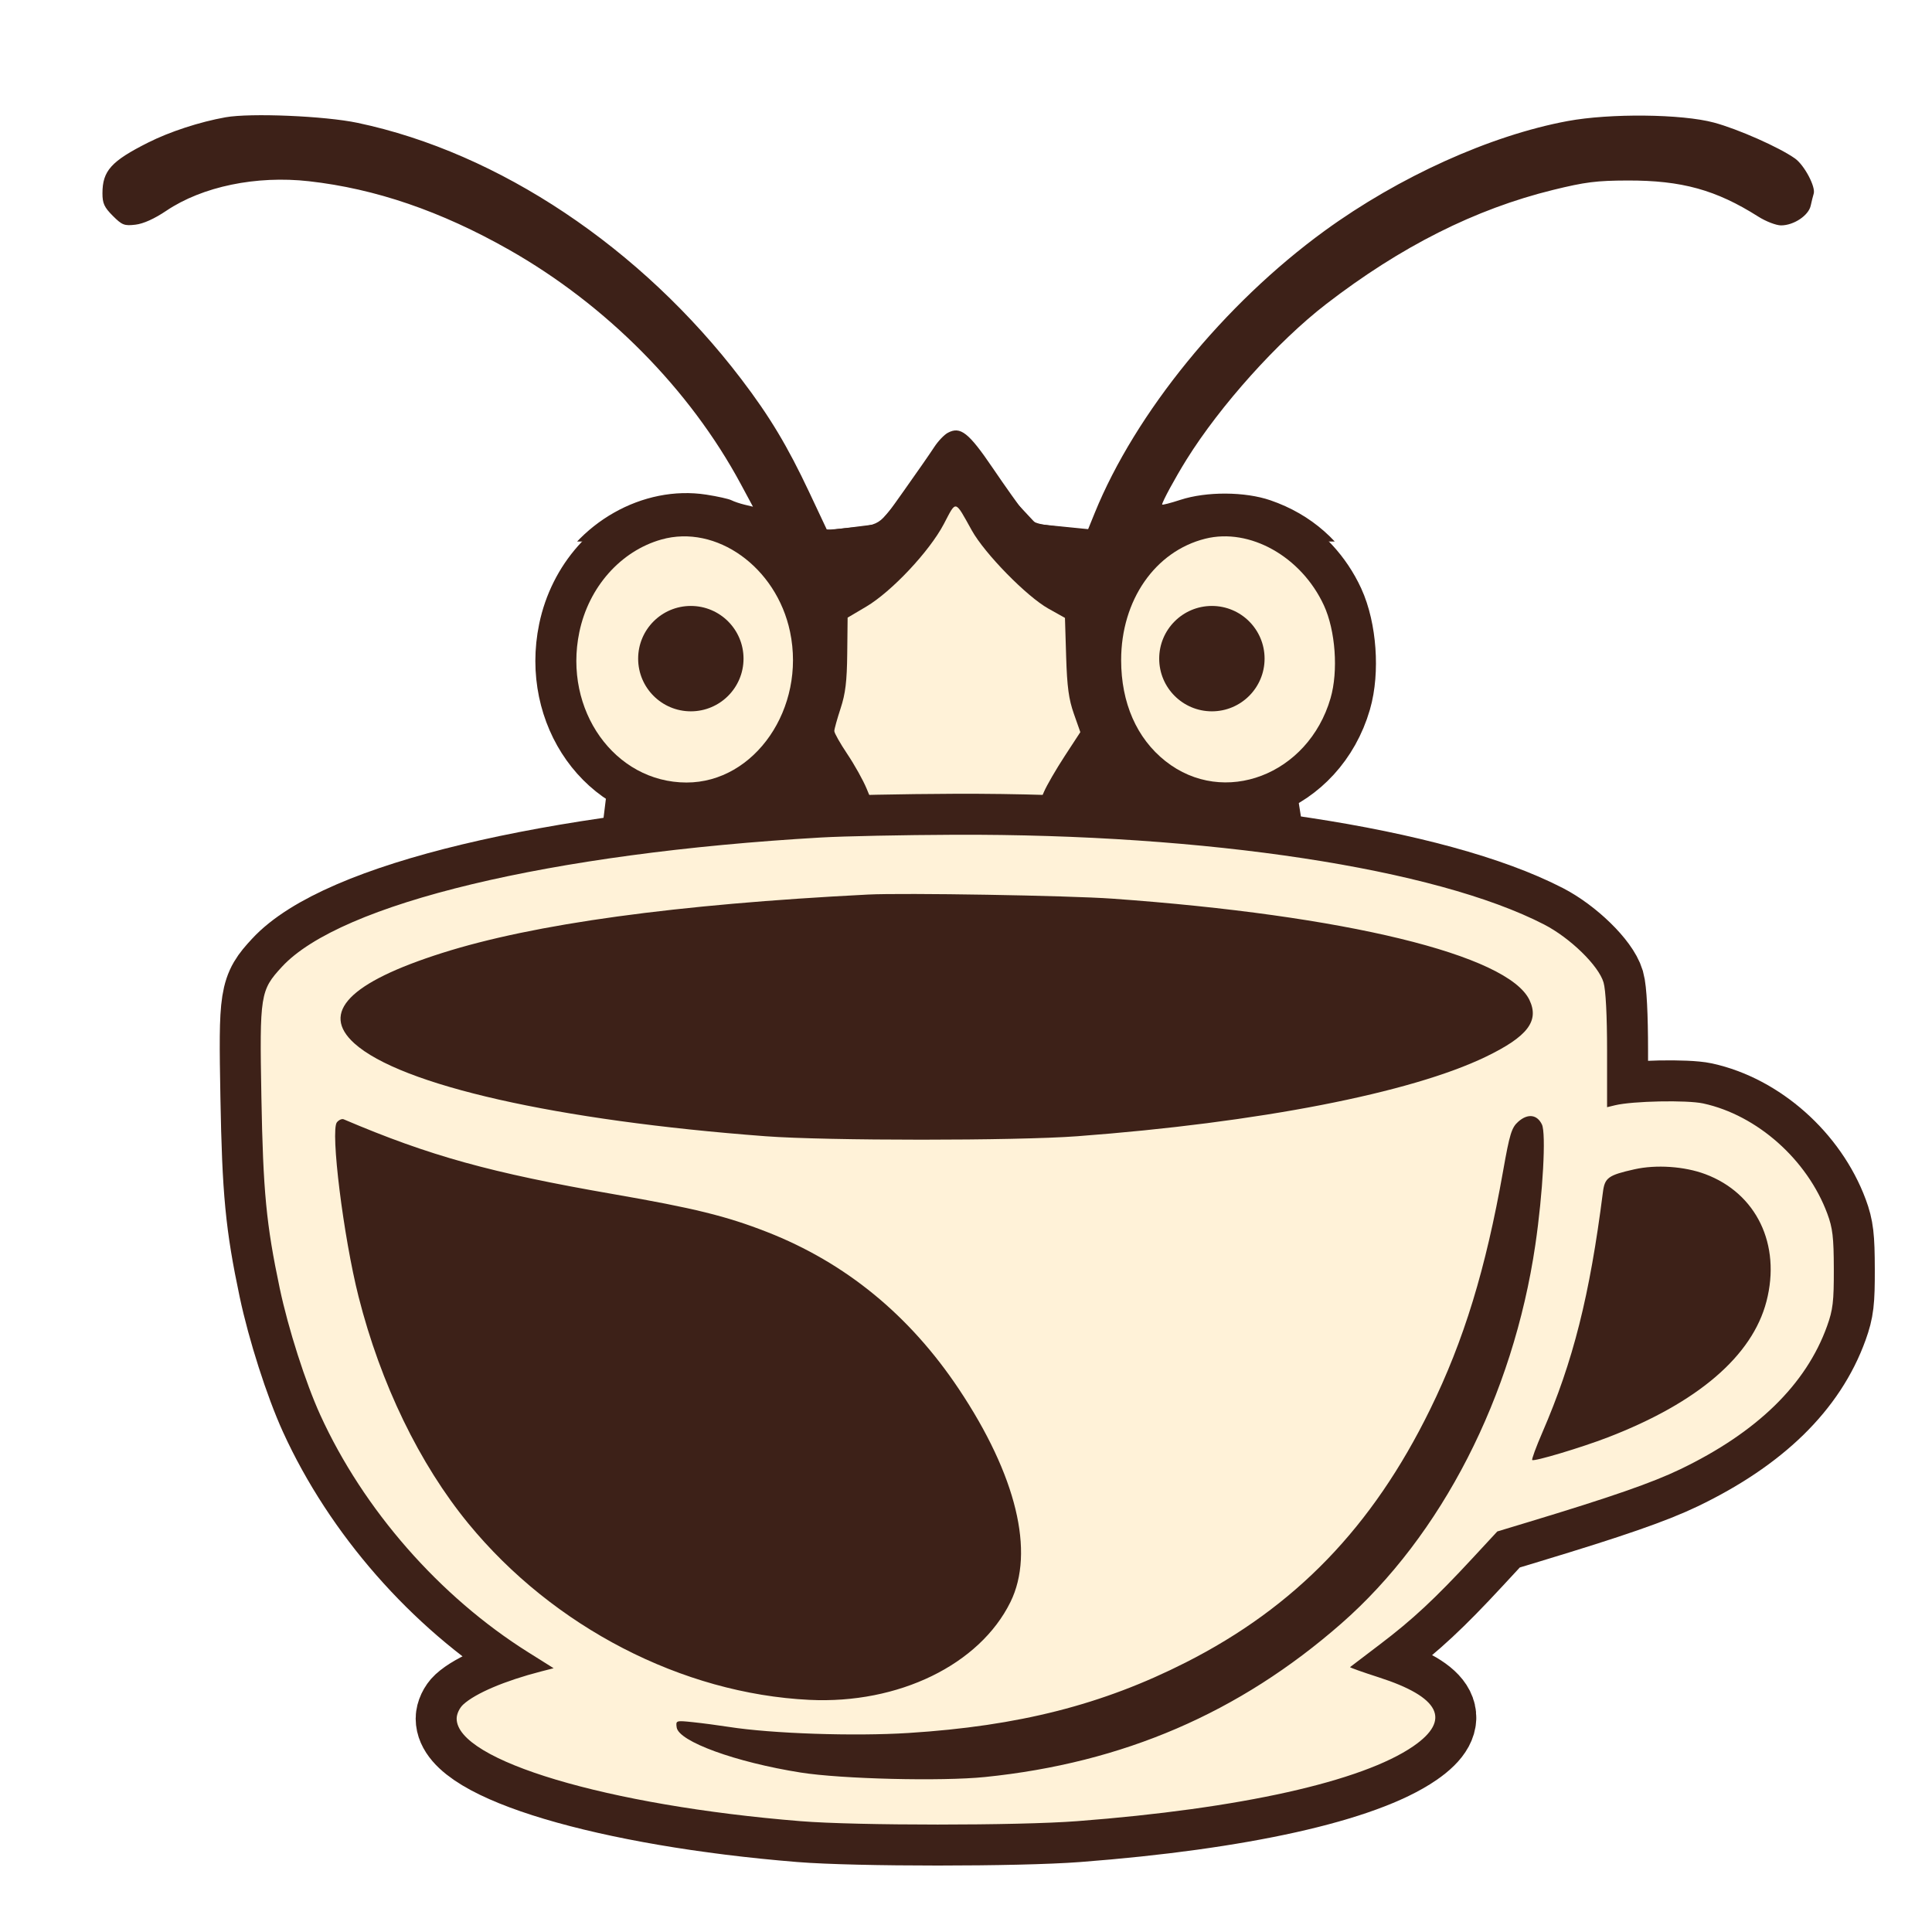
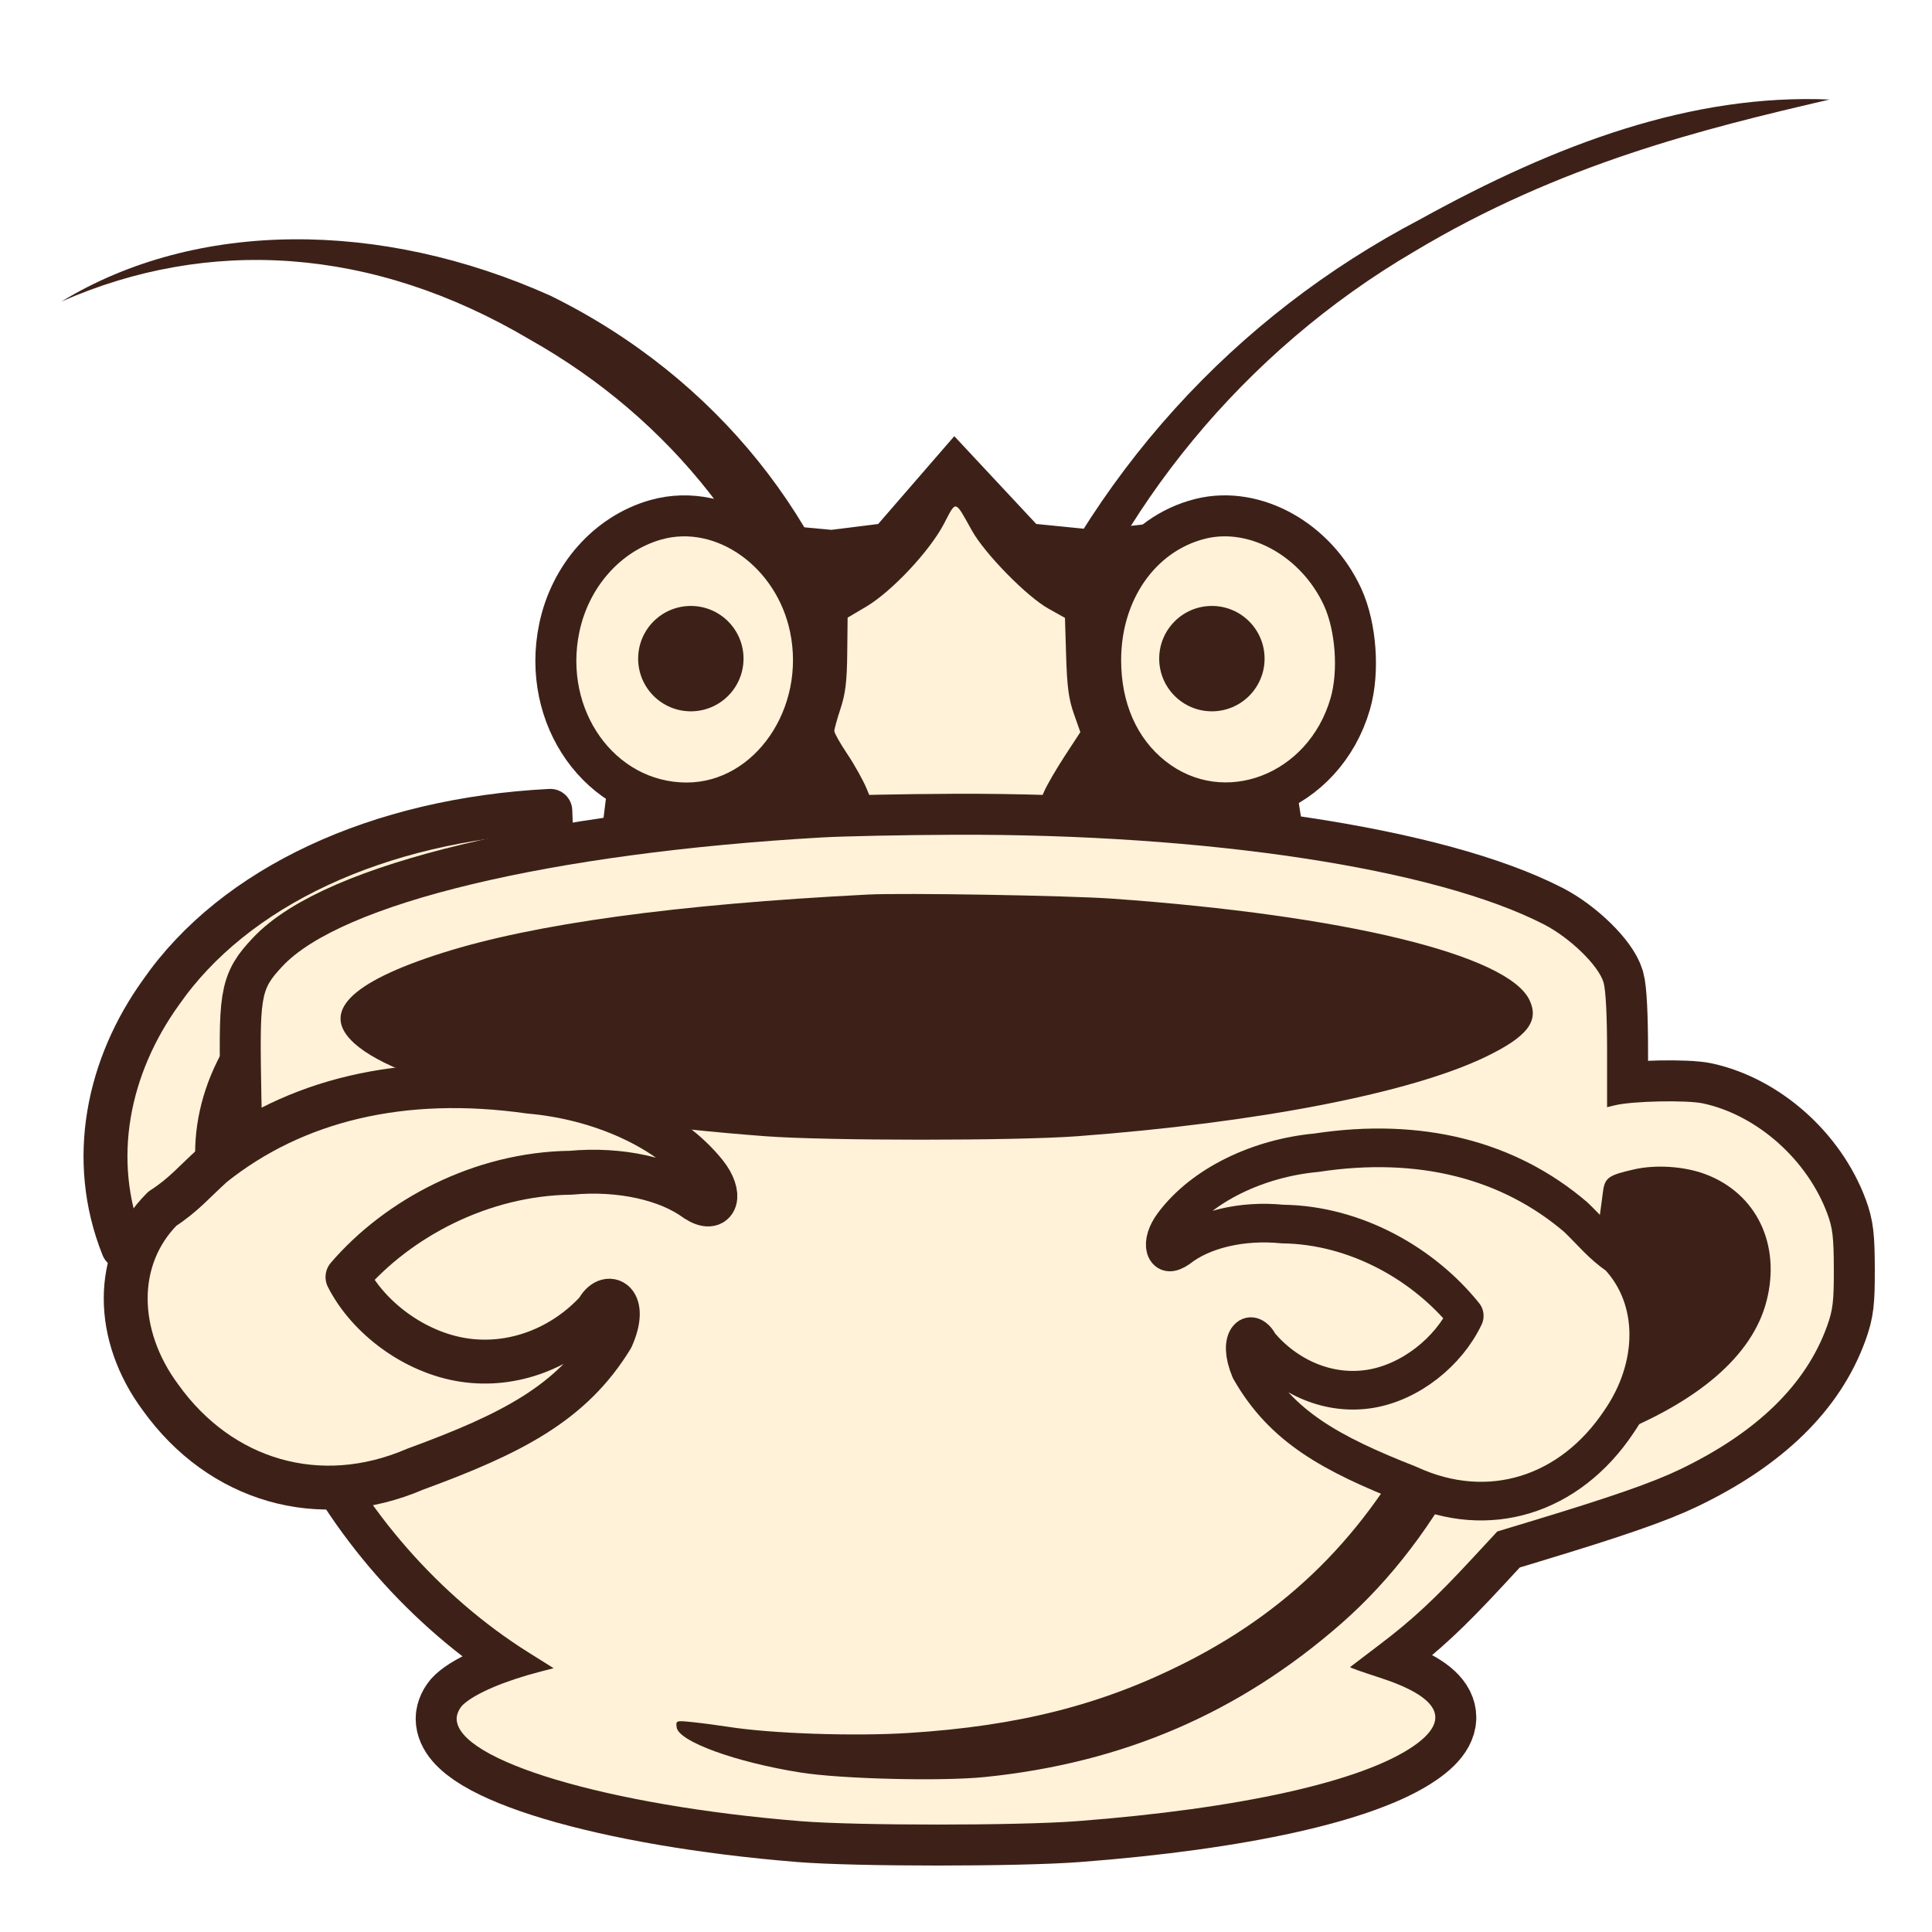
- <svg xmlns="http://www.w3.org/2000/svg" viewBox="300 45 660 660" width="1254" height="1254" role="img" aria-labelledby="title">
-   <defs>
-     <clipPath id="antennae">
-       <rect width="1254" height="230" />
-     </clipPath>
-   </defs>
-   <g clip-path="url(#antennae)">
-     <path d="M 377.028 85.069 C 368.184 86.650, 357.996 89.981, 350.570 93.719 C 337.974 100.058, 335 103.369, 335 111.050 C 335 114.466, 335.624 115.824, 338.527 118.727 C 341.709 121.909, 342.467 122.205, 346.277 121.753 C 348.998 121.431, 352.746 119.740, 356.817 116.999 C 369.124 108.712, 387.581 104.891, 405.544 106.912 C 428.240 109.466, 450.612 117.121, 473.811 130.272 C 507.124 149.155, 535.606 177.928, 553.028 210.297 L 557.225 218.095 554.362 217.409 C 552.788 217.032, 550.765 216.348, 549.866 215.889 C 548.968 215.430, 545.113 214.570, 541.300 213.979 C 519.662 210.621, 496.811 223.564, 487.316 244.556 L 484.500 250.782 469 256.293 C 410.524 277.087, 354.787 309.760, 305.176 352.328 C 291.519 364.047, 263.664 391.876, 252.456 405 C 216.693 446.877, 189.159 491.178, 168.192 540.580 C 154.921 571.849, 142.283 614.598, 137.065 645.875 C 134.567 660.847, 134.473 663.416, 136.449 662.658 C 137.247 662.352, 145.234 660.500, 154.199 658.543 C 163.165 656.585, 174.100 654.110, 178.500 653.043 C 182.900 651.975, 188.237 650.794, 190.359 650.419 C 193.821 649.807, 194.162 649.930, 193.669 651.618 C 193.366 652.653, 192.818 656.062, 192.451 659.194 C 191.849 664.326, 191.522 664.940, 189.142 665.411 C 187.689 665.698, 179.750 667.104, 171.500 668.536 C 148.296 672.562, 124.174 677.671, 105.208 682.577 C 78.145 689.576, 70.075 693.079, 58.298 702.938 C 43.732 715.133, 35.053 732.750, 35.015 750.201 C 34.996 758.633, 35.998 763.491, 41.985 784 C 47.029 801.278, 62.329 855.754, 65.999 869.500 C 67.174 873.900, 70.101 884.475, 72.504 893 C 74.908 901.525, 78.942 916.150, 81.469 925.500 C 88.530 951.628, 93.568 960.401, 106.618 969.299 C 116.788 976.233, 123.415 978.317, 135.500 978.383 C 144.435 978.432, 147.044 977.983, 160 974.164 C 180.900 968.003, 233.585 954.802, 254 950.610 C 263.625 948.634, 276.900 945.891, 283.500 944.516 C 346.841 931.313, 431.893 920.309, 503.500 916.053 C 559.748 912.710, 667.891 912.150, 717 914.947 C 791.180 919.173, 882.988 929.608, 932 939.384 C 936.125 940.207, 943.325 941.590, 948 942.458 C 952.675 943.326, 959.425 944.681, 963 945.470 C 966.575 946.259, 978.500 948.755, 989.500 951.017 C 1011.848 955.612, 1050.546 965.105, 1083 973.954 C 1108.376 980.873, 1113.527 981.562, 1124.956 979.566 C 1136.776 977.503, 1144.759 973.231, 1154.043 964 C 1163.848 954.252, 1166.938 948.136, 1172.558 927.364 C 1190.541 860.889, 1204.470 811.306, 1214.097 779.500 C 1218.850 763.797, 1219.246 761.699, 1219.291 752 C 1219.331 743.259, 1218.898 740.160, 1216.703 733.500 C 1211.313 717.146, 1197.875 701.782, 1182.500 694.396 C 1170.427 688.597, 1112.004 674.898, 1071.836 668.448 L 1061.173 666.735 1060.637 663.618 C 1060.342 661.903, 1059.798 658.332, 1059.427 655.681 L 1058.752 650.863 1062.626 651.542 C 1064.757 651.915, 1077.612 654.646, 1091.193 657.611 C 1104.774 660.575, 1116.195 663, 1116.572 663 C 1119.194 663, 1110.278 618.034, 1102.488 591.965 C 1071.882 489.553, 1009.539 399.301, 923.500 332.850 C 878.556 298.138, 829.036 271.592, 773.249 252.304 C 769.436 250.985, 768.628 250.096, 765.404 243.667 C 758.604 230.110, 747.985 220.723, 734 215.909 C 725.314 212.918, 712.147 212.851, 703.250 215.752 C 699.812 216.873, 697 217.595, 697 217.355 C 697 216.440, 701.460 208.228, 705.339 202 C 716.825 183.561, 736.520 161.620, 753 148.903 C 778.529 129.203, 803.944 116.414, 830.547 109.880 C 841.522 107.185, 845.409 106.694, 856 106.665 C 874.495 106.614, 886.247 109.859, 900.655 118.996 C 903.264 120.650, 906.764 121.998, 908.446 121.996 C 912.763 121.991, 917.821 118.631, 918.557 115.281 C 918.892 113.751, 919.357 111.895, 919.588 111.155 C 920.318 108.827, 916.380 101.407, 913.221 99.157 C 907.869 95.347, 893.737 89.084, 885.500 86.873 C 874.490 83.917, 849.992 83.665, 835.500 86.359 C 809.142 91.257, 777.922 105.364, 752.500 123.861 C 718.219 148.804, 687.849 186.081, 673.964 220.260 L 671.624 226.019 666.562 225.466 C 652.866 223.971, 653.144 224.061, 649.890 220.013 C 648.183 217.888, 643.329 211.058, 639.103 204.835 C 630.889 192.738, 628.082 190.543, 623.777 192.857 C 622.525 193.530, 620.421 195.750, 619.103 197.790 C 617.784 199.831, 613.114 206.553, 608.724 212.729 C 600.015 224.981, 601.106 224.294, 588.500 225.459 L 582.500 226.013 576.500 213.270 C 569.002 197.345, 562.959 187.281, 553.223 174.500 C 519.020 129.600, 470.421 97.139, 422.177 86.972 C 410.976 84.611, 385.578 83.541, 377.028 85.069 M 336.500 948.062 C 297.992 954.608, 214.347 972.319, 212.307 974.360 C 210.706 975.960, 232.167 1009.385, 247.172 1028.661 C 258.351 1043.021, 276.357 1063.121, 289.661 1076.091 C 383.559 1167.630, 505.705 1213.426, 641.500 1208.004 C 760.802 1203.241, 867.301 1160.983, 950.500 1085.396 C 972.441 1065.462, 994.660 1040.939, 1011.557 1018.006 C 1024.661 1000.222, 1038.572 976.895, 1036.694 975.856 C 1032.926 973.771, 943.886 954.616, 901.720 946.820 L 893.939 945.382 884.588 956.941 C 870.204 974.719, 845.979 998.068, 826.835 1012.605 C 779.632 1048.449, 723.152 1071.119, 663.500 1078.164 C 648.735 1079.907, 593.998 1079.932, 580 1078.202 C 491.294 1067.236, 416.562 1025.922, 363.471 958.500 C 358.707 952.450, 354.290 947.015, 353.655 946.421 C 352.824 945.645, 348.006 946.106, 336.500 948.062" fill="#3D2118" fill-rule="evenodd" />
-   </g>
+ <svg xmlns="http://www.w3.org/2000/svg" viewBox="300 45 660 660" width="512" height="512" role="img" aria-labelledby="title">
+   <path d="M 578 285 C 564 232 529 188 481 161 C 427 129 371 126 321 148 C 367 120 430 120 488 146 C 545 174 584 224 597 280 Z" fill="#3D2118" fill-rule="evenodd" />
+   <path d="M 644 277 C 672 207 722 153 785 120 C 832 94 878 77 925 79 C 882 89 833 101 783 131 C 725 165 681 219 660 279 Z" fill="#3D2118" fill-rule="evenodd" />
  <path d="M519 220 L584 226 L600 224 L626 194 L654 224 L674 226 L728 220 L746 334 L505 334 Z" fill="#3D2118" fill-rule="evenodd" />
-   <path d="M 622.426 224.010 C 617.516 233.352, 604.591 247.111, 595.900 252.246 L 589.560 255.991 589.428 268.246 C 589.324 277.796, 588.824 281.934, 587.160 287 C 585.986 290.575, 585.020 294.052, 585.013 294.726 C 585.006 295.401, 587.003 298.940, 589.452 302.590 C 591.900 306.241, 594.861 311.539, 596.032 314.364 L 598.161 319.500 626.541 319.500 L 654.921 319.500 656.639 315.500 C 657.583 313.300, 660.764 307.811, 663.706 303.303 L 669.057 295.106 666.837 288.803 C 665.101 283.874, 664.528 279.621, 664.211 269.291 L 663.806 256.081 658.153 252.915 C 650.727 248.756, 636.429 234.164, 632 226.224 C 626.076 215.604, 626.759 215.762, 622.426 224.010 " fill="#3D2118" fill-rule="evenodd" stroke="#3D2118" stroke-width="28" stroke-linejoin="round" />
-   <path d="M 525.929 229.308 C 512.017 233.240, 501.105 245.564, 497.906 260.960 C 492.375 287.570, 509.985 312.286, 534.500 312.321 C 557.874 312.355, 575.371 286.880, 569.885 260.799 C 565.245 238.735, 544.687 224.007, 525.929 229.308 " fill="#3D2118" fill-rule="evenodd" stroke="#3D2118" stroke-width="28" stroke-linejoin="round" />
-   <path d="M 711.718 229.033 C 694.586 233.332, 683 250.062, 683 270.500 C 683 285.124, 688.323 297.256, 698.145 305.020 C 718.035 320.743, 746.916 309.736, 754.534 283.531 C 757.227 274.267, 756.234 260.400, 752.263 251.797 C 744.573 235.140, 726.906 225.222, 711.718 229.033 " fill="#3D2118" fill-rule="evenodd" stroke="#3D2118" stroke-width="28" stroke-linejoin="round" />
-   <path d="M 622.426 224.010 C 617.516 233.352, 604.591 247.111, 595.900 252.246 L 589.560 255.991 589.428 268.246 C 589.324 277.796, 588.824 281.934, 587.160 287 C 585.986 290.575, 585.020 294.052, 585.013 294.726 C 585.006 295.401, 587.003 298.940, 589.452 302.590 C 591.900 306.241, 594.861 311.539, 596.032 314.364 L 598.161 319.500 626.541 319.500 L 654.921 319.500 656.639 315.500 C 657.583 313.300, 660.764 307.811, 663.706 303.303 L 669.057 295.106 666.837 288.803 C 665.101 283.874, 664.528 279.621, 664.211 269.291 L 663.806 256.081 658.153 252.915 C 650.727 248.756, 636.429 234.164, 632 226.224 C 626.076 215.604, 626.759 215.762, 622.426 224.010 " fill="#FFF2D8" fill-rule="evenodd" />
-   <path d="M 525.929 229.308 C 512.017 233.240, 501.105 245.564, 497.906 260.960 C 492.375 287.570, 509.985 312.286, 534.500 312.321 C 557.874 312.355, 575.371 286.880, 569.885 260.799 C 565.245 238.735, 544.687 224.007, 525.929 229.308 " fill="#FFF2D8" fill-rule="evenodd" />
-   <path d="M 711.718 229.033 C 694.586 233.332, 683 250.062, 683 270.500 C 683 285.124, 688.323 297.256, 698.145 305.020 C 718.035 320.743, 746.916 309.736, 754.534 283.531 C 757.227 274.267, 756.234 260.400, 752.263 251.797 C 744.573 235.140, 726.906 225.222, 711.718 229.033 " fill="#FFF2D8" fill-rule="evenodd" />
+   <path d="M 622.426 224.010 C 617.516 233.352, 604.591 247.111, 595.900 252.246 L 589.560 255.991 589.428 268.246 C 589.324 277.796, 588.824 281.934, 587.160 287 C 585.986 290.575, 585.020 294.052, 585.013 294.726 C 585.006 295.401, 587.003 298.940, 589.452 302.590 C 591.900 306.241, 594.861 311.539, 596.032 314.364 L 598.161 319.500 626.541 319.500 L 654.921 319.500 656.639 315.500 C 657.583 313.300, 660.764 307.811, 663.706 303.303 L 669.057 295.106 666.837 288.803 C 665.101 283.874, 664.528 279.621, 664.211 269.291 L 663.806 256.081 658.153 252.915 C 650.727 248.756, 636.429 234.164, 632 226.224 C 626.076 215.604, 626.759 215.762, 622.426 224.010  " fill="#3D2118" fill-rule="evenodd" stroke="#3D2118" stroke-width="28" stroke-linejoin="round" />
+   <path d="M 525.929 229.308 C 512.017 233.240, 501.105 245.564, 497.906 260.960 C 492.375 287.570, 509.985 312.286, 534.500 312.321 C 557.874 312.355, 575.371 286.880, 569.885 260.799 C 565.245 238.735, 544.687 224.007, 525.929 229.308  " fill="#3D2118" fill-rule="evenodd" stroke="#3D2118" stroke-width="28" stroke-linejoin="round" />
+   <path d="M 711.718 229.033 C 694.586 233.332, 683 250.062, 683 270.500 C 683 285.124, 688.323 297.256, 698.145 305.020 C 718.035 320.743, 746.916 309.736, 754.534 283.531 C 757.227 274.267, 756.234 260.400, 752.263 251.797 C 744.573 235.140, 726.906 225.222, 711.718 229.033  " fill="#3D2118" fill-rule="evenodd" stroke="#3D2118" stroke-width="28" stroke-linejoin="round" />
+   <path d="M 622.426 224.010 C 617.516 233.352, 604.591 247.111, 595.900 252.246 L 589.560 255.991 589.428 268.246 C 589.324 277.796, 588.824 281.934, 587.160 287 C 585.986 290.575, 585.020 294.052, 585.013 294.726 C 585.006 295.401, 587.003 298.940, 589.452 302.590 C 591.900 306.241, 594.861 311.539, 596.032 314.364 L 598.161 319.500 626.541 319.500 L 654.921 319.500 656.639 315.500 C 657.583 313.300, 660.764 307.811, 663.706 303.303 L 669.057 295.106 666.837 288.803 C 665.101 283.874, 664.528 279.621, 664.211 269.291 L 663.806 256.081 658.153 252.915 C 650.727 248.756, 636.429 234.164, 632 226.224 C 626.076 215.604, 626.759 215.762, 622.426 224.010  " fill="#FFF2D8" fill-rule="evenodd" />
+   <path d="M 525.929 229.308 C 512.017 233.240, 501.105 245.564, 497.906 260.960 C 492.375 287.570, 509.985 312.286, 534.500 312.321 C 557.874 312.355, 575.371 286.880, 569.885 260.799 C 565.245 238.735, 544.687 224.007, 525.929 229.308  " fill="#FFF2D8" fill-rule="evenodd" />
+   <path d="M 711.718 229.033 C 694.586 233.332, 683 250.062, 683 270.500 C 683 285.124, 688.323 297.256, 698.145 305.020 C 718.035 320.743, 746.916 309.736, 754.534 283.531 C 757.227 274.267, 756.234 260.400, 752.263 251.797 C 744.573 235.140, 726.906 225.222, 711.718 229.033  " fill="#FFF2D8" fill-rule="evenodd" />
  <circle cx="536" cy="270" r="18" fill="#3D2118" />
  <circle cx="714" cy="270" r="18" fill="#3D2118" />
-   <path d="M 580.500 331.101 C 487.878 336.454, 416.261 353.635, 396.301 375.289 C 388.895 383.323, 388.666 384.780, 389.294 419.733 C 389.875 452.030, 390.954 463.278, 395.570 485.140 C 398.471 498.881, 404.370 517.313, 409.398 528.345 C 424.151 560.720, 450.202 590.451, 480.464 609.449 L 489.128 614.889 484.814 615.999 C 472.502 619.170, 462.433 623.448, 458.250 627.285 C 456.963 628.465, 456 630.525, 456 632.098 C 456 646.420, 507.591 661.807, 573.500 667.141 C 592.593 668.686, 647.776 668.682, 668 667.134 C 723.688 662.872, 765.315 653.589, 782.816 641.531 C 795.861 632.544, 791.914 624.715, 770.946 617.983 C 765.425 616.210, 761.041 614.644, 761.204 614.504 C 761.367 614.363, 766 610.837, 771.500 606.667 C 782.512 598.319, 790.180 591.180, 803.008 577.335 L 811.500 568.170 822 564.994 C 850.311 556.431, 864.402 551.535, 873.942 546.949 C 900.214 534.318, 916.989 517.967, 924.158 498 C 926.159 492.426, 926.487 489.648, 926.460 478.500 C 926.433 467.643, 926.067 464.529, 924.241 459.611 C 917.391 441.168, 900.280 425.964, 881.866 421.959 C 876.284 420.745, 857.724 421.120, 851.750 422.567 L 849 423.233 849 403.983 C 849 391.894, 848.551 383.201, 847.794 380.616 C 846.114 374.885, 836.405 365.417, 827.500 360.825 C 790.406 341.698, 712.367 329.825, 626 330.167 C 608.675 330.235, 588.200 330.656, 580.500 331.101 " fill="#3D2118" fill-rule="evenodd" stroke="#3D2118" stroke-width="28" stroke-linejoin="round" />
-   <path d="M 580.500 331.101 C 487.878 336.454, 416.261 353.635, 396.301 375.289 C 388.895 383.323, 388.666 384.780, 389.294 419.733 C 389.875 452.030, 390.954 463.278, 395.570 485.140 C 398.471 498.881, 404.370 517.313, 409.398 528.345 C 424.151 560.720, 450.202 590.451, 480.464 609.449 L 489.128 614.889 484.814 615.999 C 472.502 619.170, 462.433 623.448, 458.250 627.285 C 456.963 628.465, 456 630.525, 456 632.098 C 456 646.420, 507.591 661.807, 573.500 667.141 C 592.593 668.686, 647.776 668.682, 668 667.134 C 723.688 662.872, 765.315 653.589, 782.816 641.531 C 795.861 632.544, 791.914 624.715, 770.946 617.983 C 765.425 616.210, 761.041 614.644, 761.204 614.504 C 761.367 614.363, 766 610.837, 771.500 606.667 C 782.512 598.319, 790.180 591.180, 803.008 577.335 L 811.500 568.170 822 564.994 C 850.311 556.431, 864.402 551.535, 873.942 546.949 C 900.214 534.318, 916.989 517.967, 924.158 498 C 926.159 492.426, 926.487 489.648, 926.460 478.500 C 926.433 467.643, 926.067 464.529, 924.241 459.611 C 917.391 441.168, 900.280 425.964, 881.866 421.959 C 876.284 420.745, 857.724 421.120, 851.750 422.567 L 849 423.233 849 403.983 C 849 391.894, 848.551 383.201, 847.794 380.616 C 846.114 374.885, 836.405 365.417, 827.500 360.825 C 790.406 341.698, 712.367 329.825, 626 330.167 C 608.675 330.235, 588.200 330.656, 580.500 331.101  M 596.500 350.594 C 530.857 353.935, 482.418 360.584, 451 370.566 C 419.356 380.621, 409.385 390.887, 421.038 401.415 C 436.905 415.750, 490.188 427.790, 561.500 433.154 C 582.422 434.728, 647.001 434.728, 668 433.155 C 729.927 428.514, 781.987 418.383, 807.624 405.984 C 821.831 399.113, 825.903 393.813, 822.494 386.630 C 815.169 371.193, 759.513 357.666, 680 351.996 C 664.896 350.919, 608.666 349.975, 596.500 350.594  M 818.644 428.196 C 816.386 430.203, 815.721 432.368, 813.486 445 C 807.535 478.628, 800.108 502.888, 788.536 526.500 C 768.848 566.670, 742.507 593.942, 705.049 612.936 C 676.600 627.361, 648.030 634.627, 610.392 637.010 C 591.844 638.185, 563.658 637.234, 549 634.940 C 545.425 634.380, 539.873 633.649, 536.661 633.314 C 530.934 632.718, 530.829 632.752, 531.161 635.103 C 531.842 639.922, 551.279 647.001, 573.500 650.524 C 587.504 652.744, 621.641 653.571, 636.532 652.052 C 683.685 647.240, 723.321 630.168, 758.164 599.662 C 792.445 569.649, 816.890 521.960, 824.492 470.265 C 827.087 452.624, 828.207 432.205, 826.748 429.151 C 825.097 425.696, 821.884 425.317, 818.644 428.196  M 415.097 428.383 C 412.800 431.151, 417.319 467.561, 422.495 487.981 C 430.034 517.721, 443.300 545.119, 460.029 565.500 C 489.043 600.847, 533.042 623.589, 576.500 625.699 C 606.940 627.177, 634.641 613.694, 645.191 592.263 C 653.584 575.216, 647.219 548.968, 627.547 519.501 C 610.692 494.255, 588.833 476.358, 562.045 465.873 C 548.184 460.448, 537.104 457.718, 509.500 452.926 C 467.554 445.645, 446.751 439.873, 417.410 427.373 C 416.811 427.118, 415.770 427.572, 415.097 428.383  M 858.333 444.455 C 849.386 446.465, 848.209 447.318, 847.581 452.253 C 843.065 487.690, 837.447 509.971, 826.864 534.418 C 824.741 539.324, 823.196 543.529, 823.430 543.764 C 824.027 544.360, 840.193 539.521, 849.238 536.038 C 879.988 524.197, 898.625 508.214, 903.458 489.540 C 908.474 470.154, 900.047 452.651, 882.543 446.102 C 875.430 443.441, 865.771 442.783, 858.333 444.455 " fill="#FFF2D8" fill-rule="evenodd" />
+   <path d="M 488 322 C 429 325 380 348 355 384 C 337 409 330 441 342 471 L 361 483 L 381 465 C 370 446 372 420 389 398 C 412 369 447 351 489 349 Z" fill="#FFF2D8" stroke="#3D2118" stroke-width="15" stroke-linejoin="round" />
+   <path d="M 845 450 C 863 447 880 452 888 466 C 889 477 876 488 855 495 L 839 480 C 855 474 861 463 845 450 Z" fill="#FFF2D8" stroke="#3D2118" stroke-width="15" stroke-linejoin="round" />
+   <path d="M 580.500 331.101 C 487.878 336.454, 416.261 353.635, 396.301 375.289 C 388.895 383.323, 388.666 384.780, 389.294 419.733 C 389.875 452.030, 390.954 463.278, 395.570 485.140 C 398.471 498.881, 404.370 517.313, 409.398 528.345 C 424.151 560.720, 450.202 590.451, 480.464 609.449 L 489.128 614.889 484.814 615.999 C 472.502 619.170, 462.433 623.448, 458.250 627.285 C 456.963 628.465, 456 630.525, 456 632.098 C 456 646.420, 507.591 661.807, 573.500 667.141 C 592.593 668.686, 647.776 668.682, 668 667.134 C 723.688 662.872, 765.315 653.589, 782.816 641.531 C 795.861 632.544, 791.914 624.715, 770.946 617.983 C 765.425 616.210, 761.041 614.644, 761.204 614.504 C 761.367 614.363, 766 610.837, 771.500 606.667 C 782.512 598.319, 790.180 591.180, 803.008 577.335 L 811.500 568.170 822 564.994 C 850.311 556.431, 864.402 551.535, 873.942 546.949 C 900.214 534.318, 916.989 517.967, 924.158 498 C 926.159 492.426, 926.487 489.648, 926.460 478.500 C 926.433 467.643, 926.067 464.529, 924.241 459.611 C 917.391 441.168, 900.280 425.964, 881.866 421.959 C 876.284 420.745, 857.724 421.120, 851.750 422.567 L 849 423.233 849 403.983 C 849 391.894, 848.551 383.201, 847.794 380.616 C 846.114 374.885, 836.405 365.417, 827.500 360.825 C 790.406 341.698, 712.367 329.825, 626 330.167 C 608.675 330.235, 588.200 330.656, 580.500 331.101  " fill="#3D2118" stroke="#3D2118" stroke-width="28" stroke-linejoin="round" />
+   <path d="M 580.500 331.101 C 487.878 336.454, 416.261 353.635, 396.301 375.289 C 388.895 383.323, 388.666 384.780, 389.294 419.733 C 389.875 452.030, 390.954 463.278, 395.570 485.140 C 398.471 498.881, 404.370 517.313, 409.398 528.345 C 424.151 560.720, 450.202 590.451, 480.464 609.449 L 489.128 614.889 484.814 615.999 C 472.502 619.170, 462.433 623.448, 458.250 627.285 C 456.963 628.465, 456 630.525, 456 632.098 C 456 646.420, 507.591 661.807, 573.500 667.141 C 592.593 668.686, 647.776 668.682, 668 667.134 C 723.688 662.872, 765.315 653.589, 782.816 641.531 C 795.861 632.544, 791.914 624.715, 770.946 617.983 C 765.425 616.210, 761.041 614.644, 761.204 614.504 C 761.367 614.363, 766 610.837, 771.500 606.667 C 782.512 598.319, 790.180 591.180, 803.008 577.335 L 811.500 568.170 822 564.994 C 850.311 556.431, 864.402 551.535, 873.942 546.949 C 900.214 534.318, 916.989 517.967, 924.158 498 C 926.159 492.426, 926.487 489.648, 926.460 478.500 C 926.433 467.643, 926.067 464.529, 924.241 459.611 C 917.391 441.168, 900.280 425.964, 881.866 421.959 C 876.284 420.745, 857.724 421.120, 851.750 422.567 L 849 423.233 849 403.983 C 849 391.894, 848.551 383.201, 847.794 380.616 C 846.114 374.885, 836.405 365.417, 827.500 360.825 C 790.406 341.698, 712.367 329.825, 626 330.167 C 608.675 330.235, 588.200 330.656, 580.500 331.101   M 596.500 350.594 C 530.857 353.935, 482.418 360.584, 451 370.566 C 419.356 380.621, 409.385 390.887, 421.038 401.415 C 436.905 415.750, 490.188 427.790, 561.500 433.154 C 582.422 434.728, 647.001 434.728, 668 433.155 C 729.927 428.514, 781.987 418.383, 807.624 405.984 C 821.831 399.113, 825.903 393.813, 822.494 386.630 C 815.169 371.193, 759.513 357.666, 680 351.996 C 664.896 350.919, 608.666 349.975, 596.500 350.594   M 818.644 428.196 C 816.386 430.203, 815.721 432.368, 813.486 445 C 807.535 478.628, 800.108 502.888, 788.536 526.500 C 768.848 566.670, 742.507 593.942, 705.049 612.936 C 676.600 627.361, 648.030 634.627, 610.392 637.010 C 591.844 638.185, 563.658 637.234, 549 634.940 C 545.425 634.380, 539.873 633.649, 536.661 633.314 C 530.934 632.718, 530.829 632.752, 531.161 635.103 C 531.842 639.922, 551.279 647.001, 573.500 650.524 C 587.504 652.744, 621.641 653.571, 636.532 652.052 C 683.685 647.240, 723.321 630.168, 758.164 599.662 C 792.445 569.649, 816.890 521.960, 824.492 470.265 C 827.087 452.624, 828.207 432.205, 826.748 429.151 C 825.097 425.696, 821.884 425.317, 818.644 428.196   M 858.333 444.455 C 849.386 446.465, 848.209 447.318, 847.581 452.253 C 843.065 487.690, 837.447 509.971, 826.864 534.418 C 824.741 539.324, 823.196 543.529, 823.430 543.764 C 824.027 544.360, 840.193 539.521, 849.238 536.038 C 879.988 524.197, 898.625 508.214, 903.458 489.540 C 908.474 470.154, 900.047 452.651, 882.543 446.102 C 875.430 443.441, 865.771 442.783, 858.333 444.455  " fill="#FFF2D8" fill-rule="evenodd" />
+   <path d="M 807 420 L 836 420 L 836 462 L 807 462 Z" fill="#FFF2D8" />
+   <g transform="rotate(-12 362 479)">
+     <path d="M 360 457 C 340 470 335 496 346 520 C 360 552 391 569 426 562 C 461 557 483 551 501 532 C 509 521 503 516 498 522 C 484 532 466 535 450 529 C 434 523 421 508 417 493 C 438 477 469 468 499 474 C 516 476 531 483 539 492 C 545 498 548 492 544 484 C 535 466 514 451 491 444 C 450 429 412 430 380 446 C 373 450 368 454 360 457 Z" fill="#FFF2D8" stroke="#3D2118" stroke-width="15" stroke-linejoin="round" stroke-linecap="round" />
+   </g>
+   <g transform="translate(1144 71) scale(-.82 .88)">
+     <g transform="rotate(-12 362 479)">
+       <path d="M 360 457 C 340 470 335 496 346 520 C 360 552 391 569 426 562 C 461 557 483 551 501 532 C 509 521 503 516 498 522 C 484 532 466 535 450 529 C 434 523 421 508 417 493 C 438 477 469 468 499 474 C 516 476 531 483 539 492 C 545 498 548 492 544 484 C 535 466 514 451 491 444 C 450 429 412 430 380 446 C 373 450 368 454 360 457 Z" fill="#FFF2D8" stroke="#3D2118" stroke-width="15" stroke-linejoin="round" stroke-linecap="round" />
+     </g>
+   </g>
</svg>
